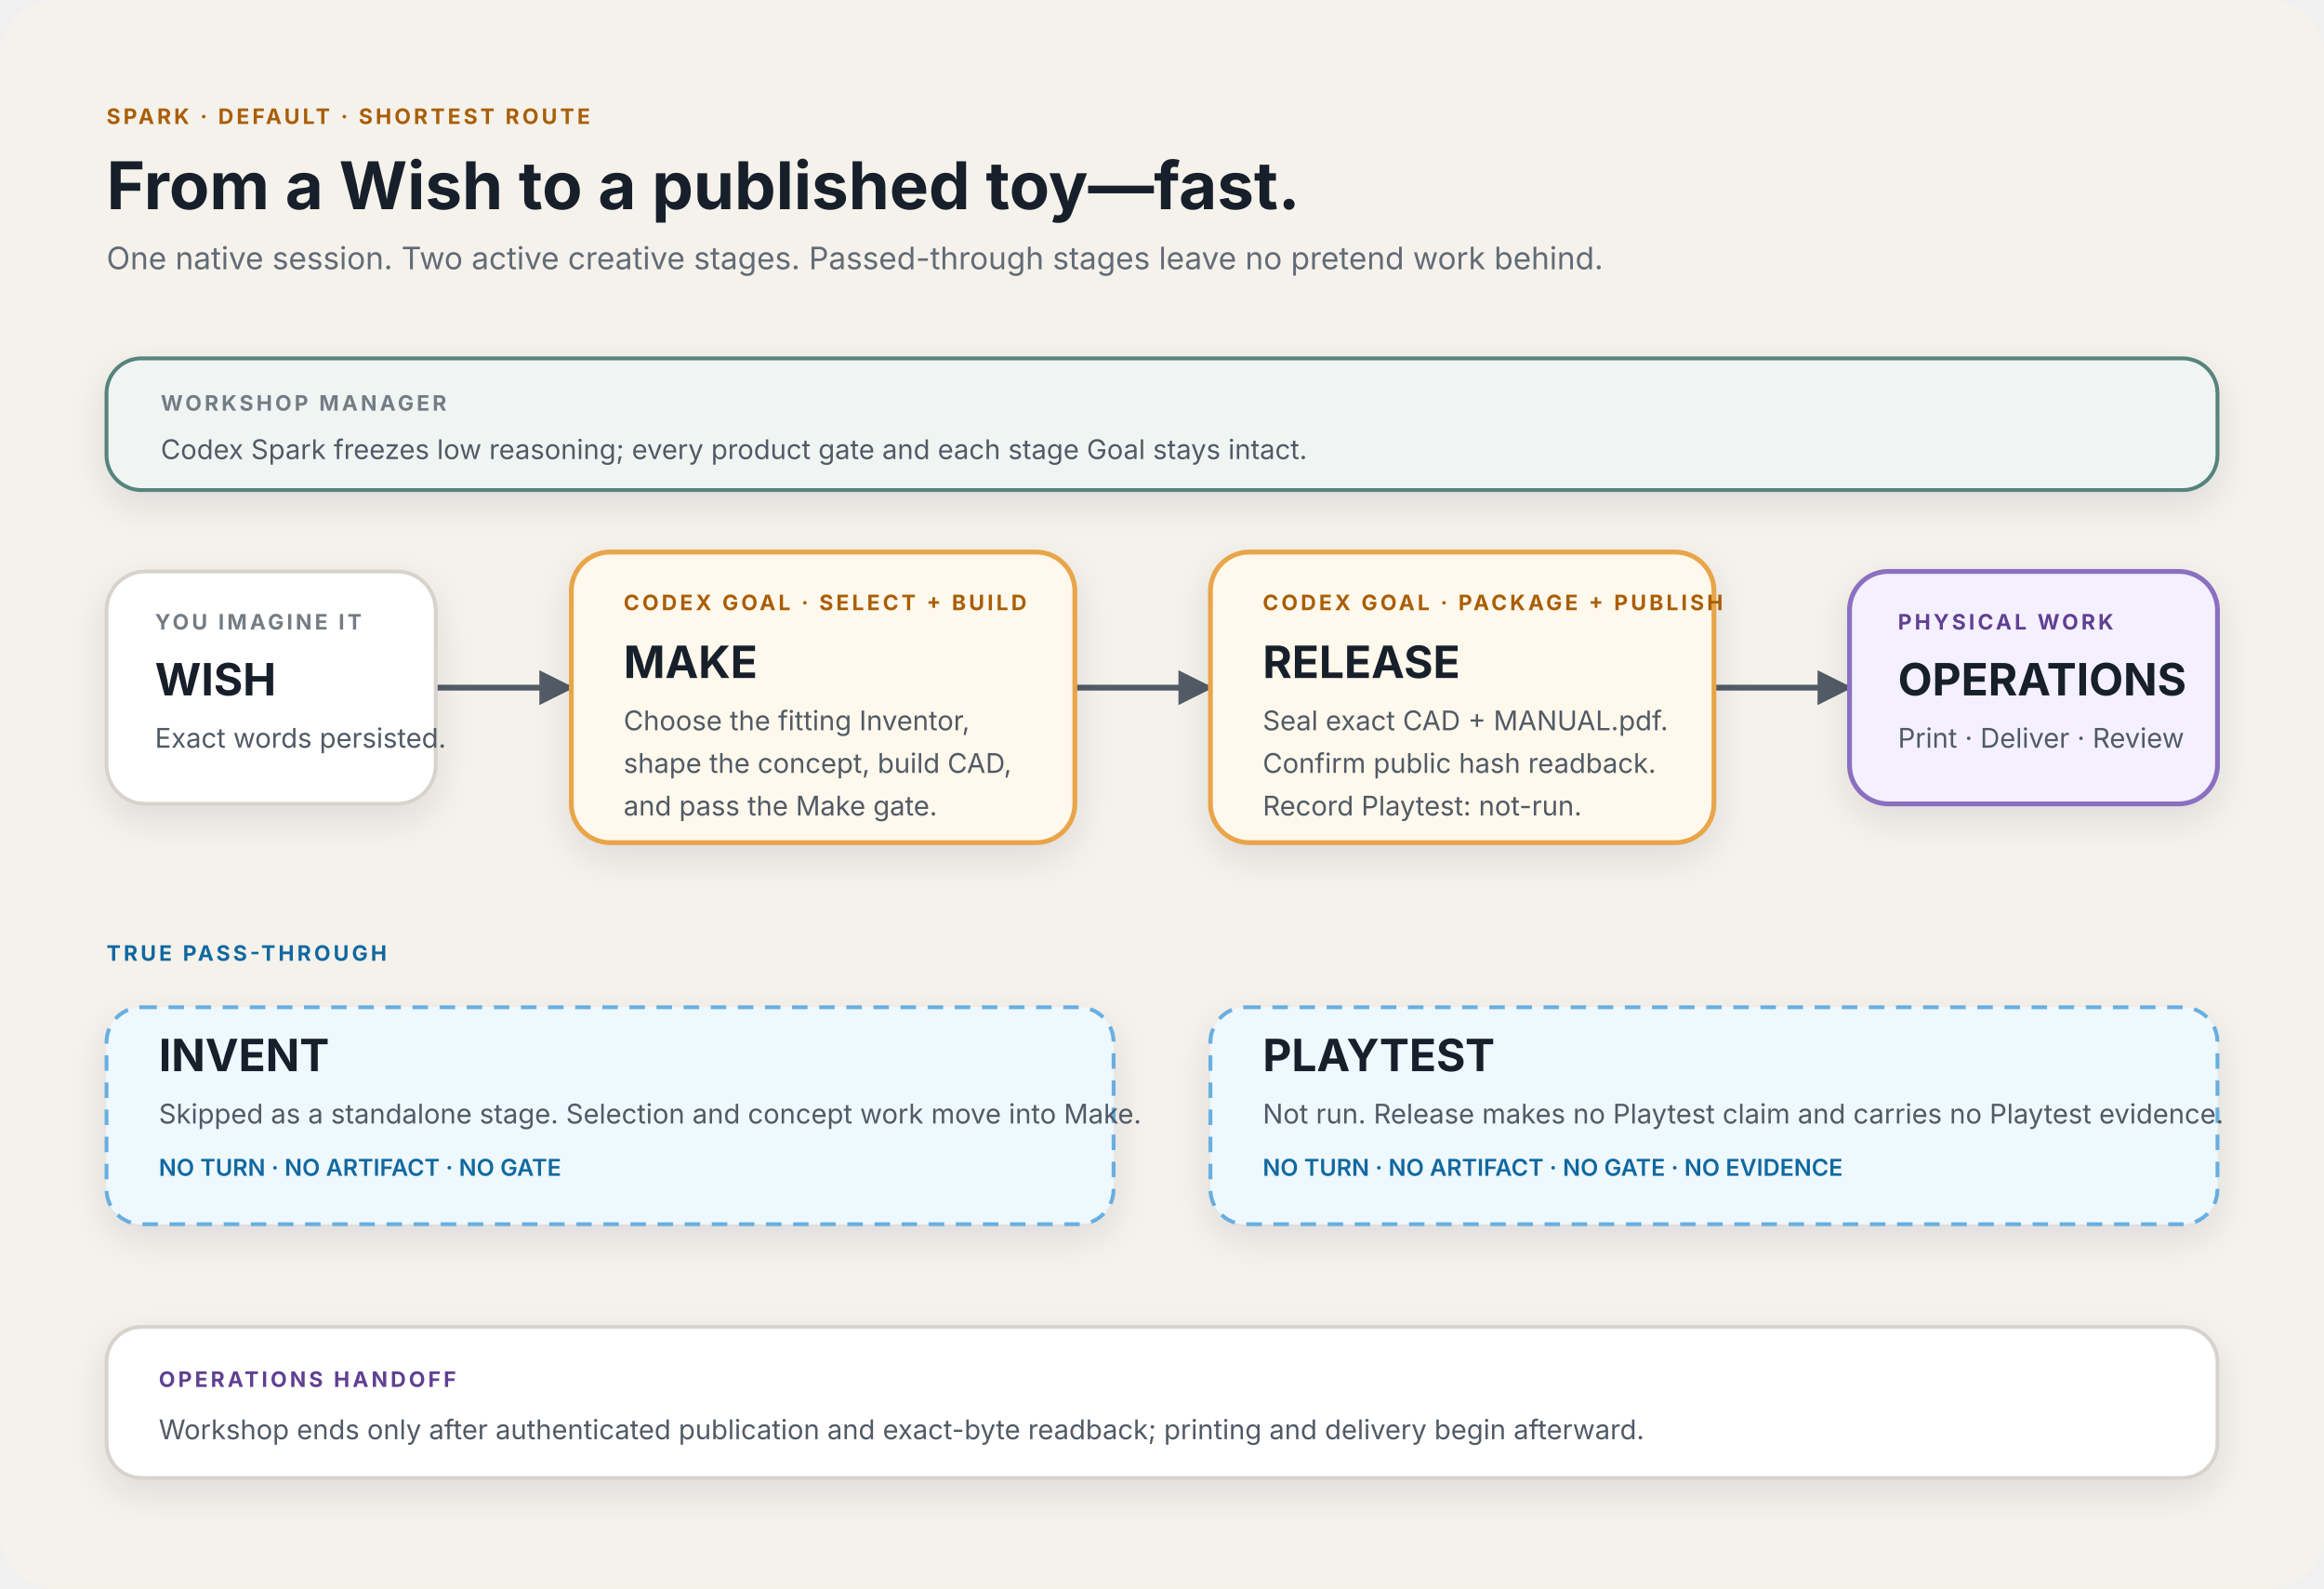
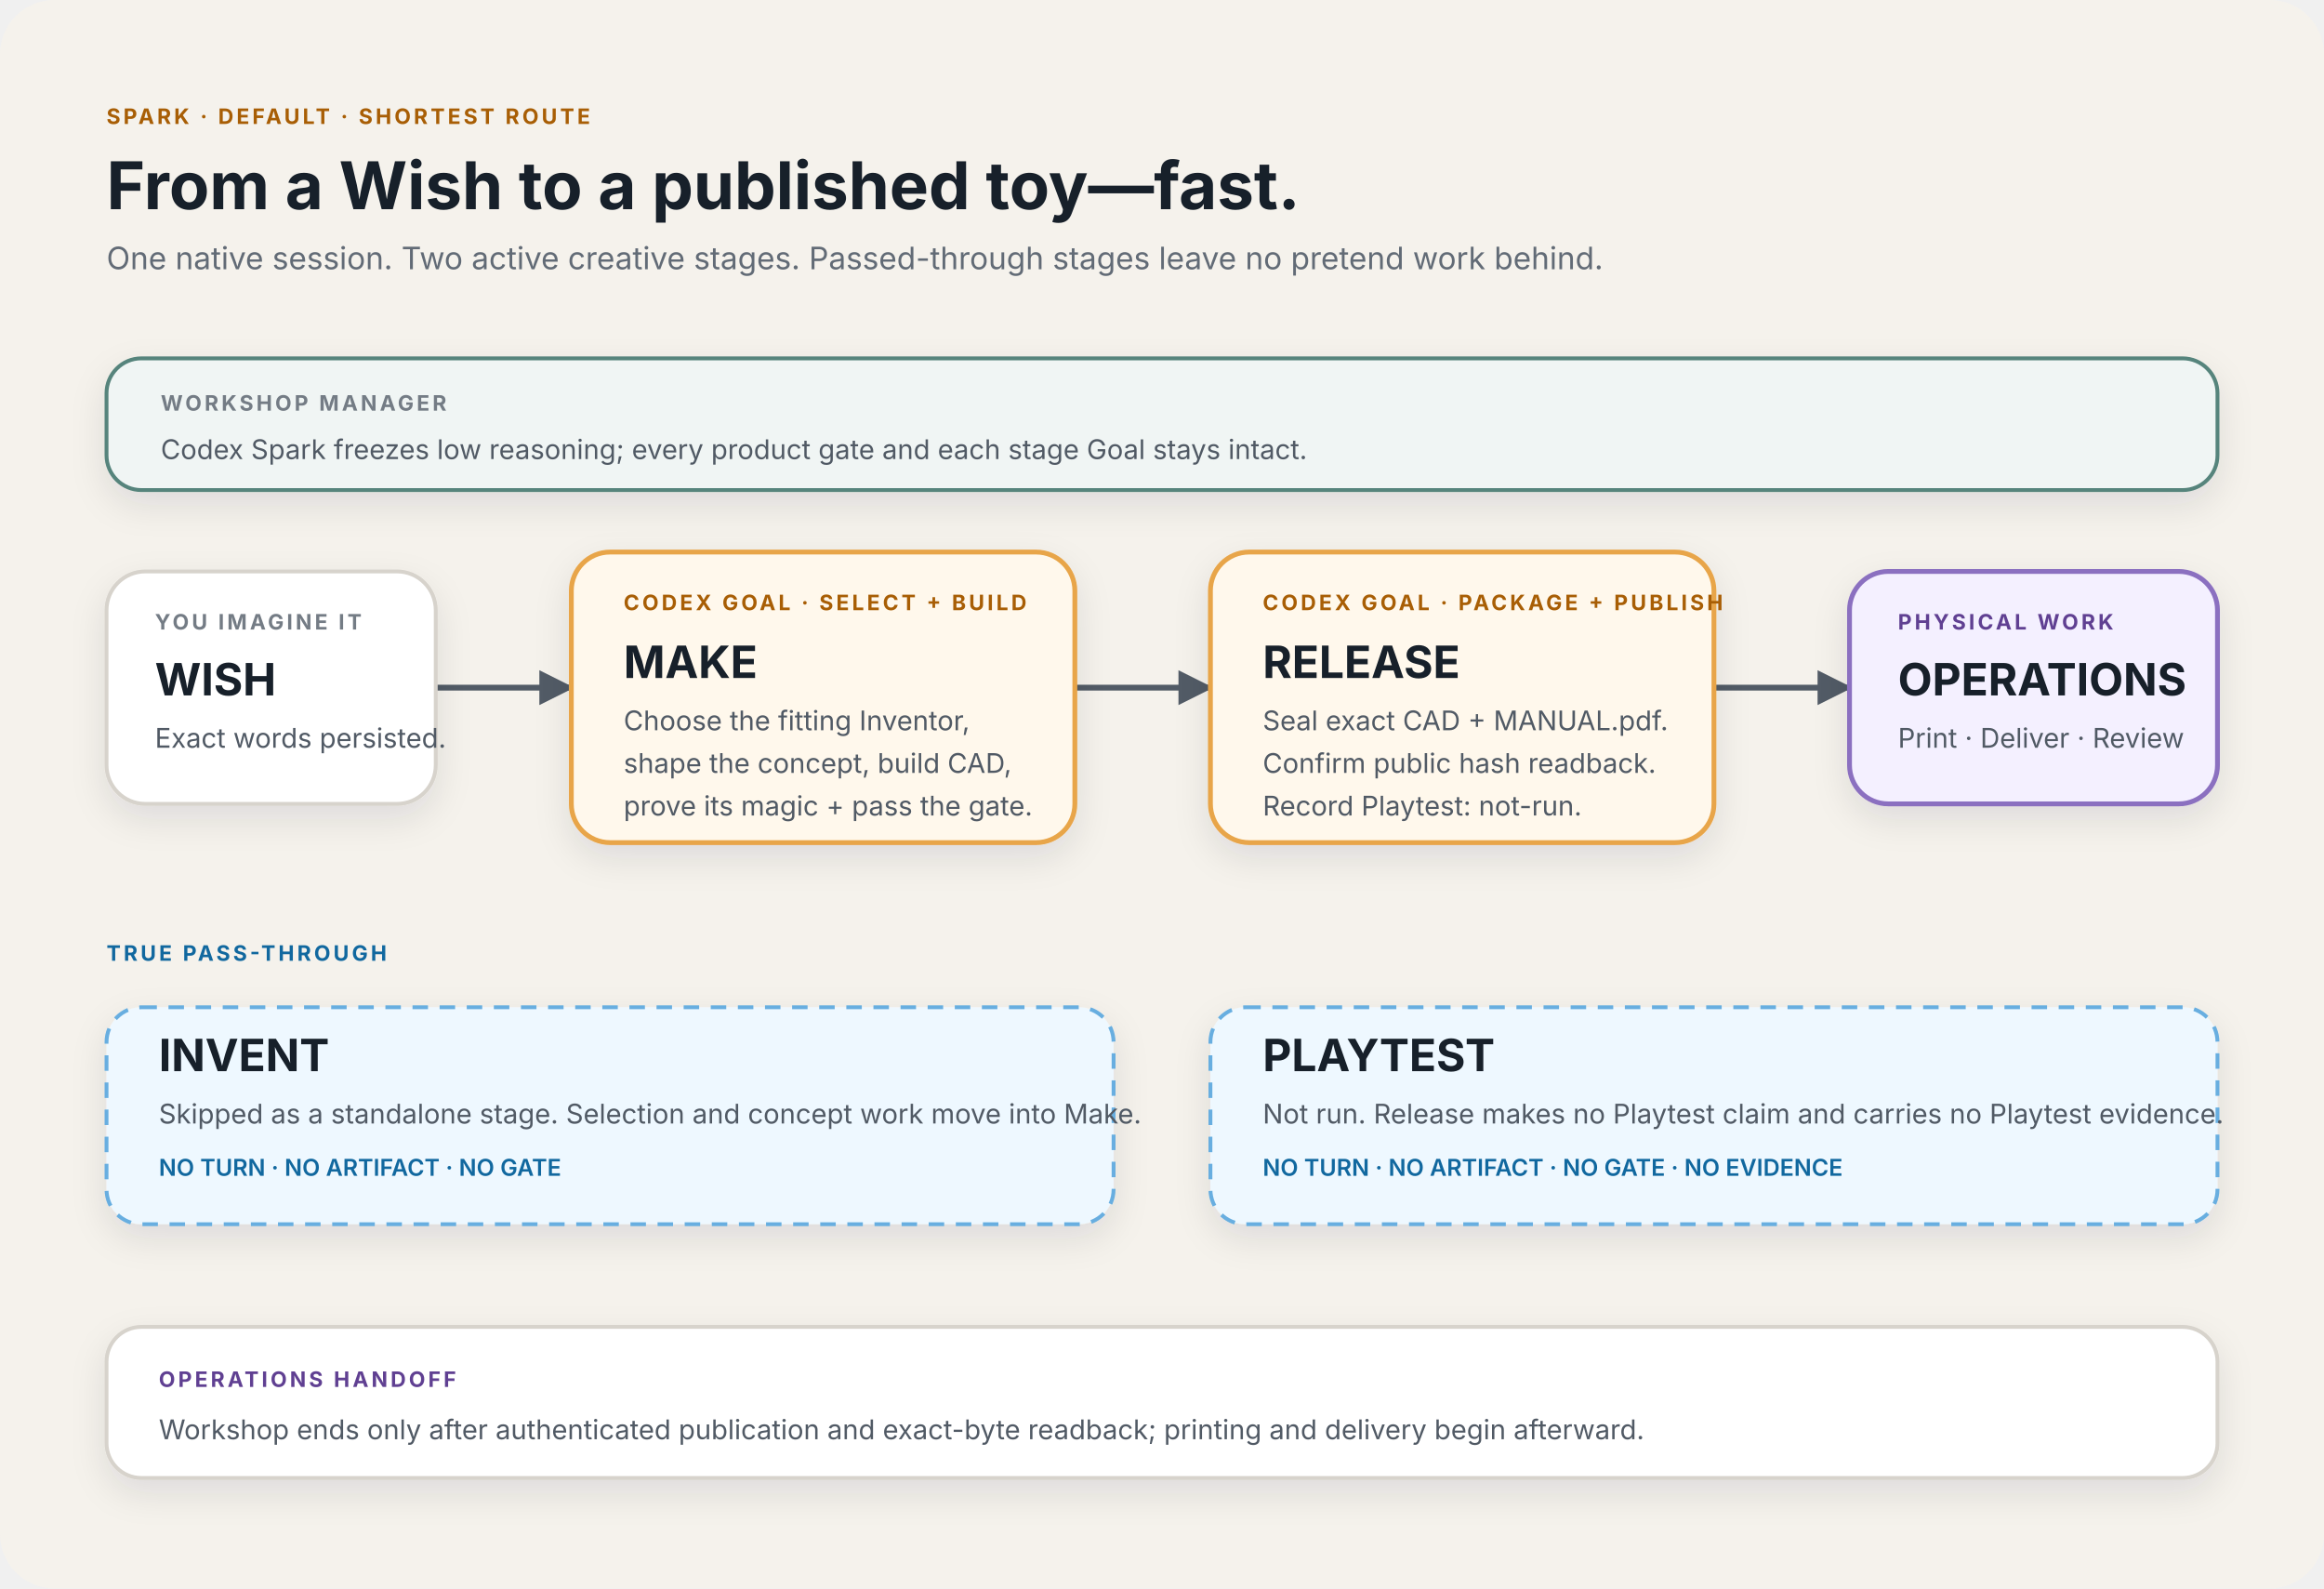
<svg xmlns="http://www.w3.org/2000/svg" viewBox="0 0 1200 820" role="img" aria-labelledby="title description">
  <defs>
    <filter id="shadow" x="-20%" y="-25%" width="140%" height="170%">
      <feDropShadow dx="0" dy="7" stdDeviation="9" flood-color="#17202a" flood-opacity="0.10" />
    </filter>
    <marker id="arrow" viewBox="0 0 12 12" markerWidth="18" markerHeight="18" refX="11" refY="6" orient="auto" markerUnits="userSpaceOnUse" overflow="visible">
      <polygon points="0,0 12,6 0,12" fill="#525b66" />
    </marker>
    <style>
      .title { font: 700 34px -apple-system, BlinkMacSystemFont, "Segoe UI", sans-serif; fill: #17202a; }
      .subtitle { font: 400 16px -apple-system, BlinkMacSystemFont, "Segoe UI", sans-serif; fill: #626b76; }
      .eyebrow { font: 700 11px -apple-system, BlinkMacSystemFont, "Segoe UI", sans-serif; letter-spacing: 1.5px; fill: #747c85; }
      .heading { font: 700 23px -apple-system, BlinkMacSystemFont, "Segoe UI", sans-serif; fill: #17202a; }
      .body { font: 400 14px -apple-system, BlinkMacSystemFont, "Segoe UI", sans-serif; fill: #515a65; }
      .small { font: 600 12px -apple-system, BlinkMacSystemFont, "Segoe UI", sans-serif; fill: #626b76; }
      .route { fill: none; stroke: #525b66; stroke-width: 3; marker-end: url(#arrow); }
      .node { fill: #ffffff; stroke: #d7d3cc; stroke-width: 2; }
      .manager { fill: #f0f5f4; stroke: #56847c; stroke-width: 2; }
      .active { fill: #fff8ec; stroke: #e8a548; stroke-width: 2.5; }
      .skip { fill: #eef8ff; stroke: #67aee0; stroke-width: 2; stroke-dasharray: 8 6; }
      .release { fill: #fff8ec; stroke: #e8a548; stroke-width: 2.5; }
      .ops { fill: #f4f0ff; stroke: #8b6fc0; stroke-width: 2.5; }
      .orange { fill: #a85e05; }
      .blue { fill: #11689f; }
      .purple { fill: #604092; }
    </style>
  </defs>
  <rect width="1200" height="820" rx="28" fill="#f5f2ec" />
  <text x="55" y="64" class="eyebrow orange">SPARK · DEFAULT · SHORTEST ROUTE</text>
  <text x="55" y="108" class="title">From a Wish to a published toy—fast.</text>
  <text x="55" y="139" class="subtitle">One native session. Two active creative stages. Passed-through stages leave no pretend work behind.</text>
  <g filter="url(#shadow)">
    <rect x="55" y="185" width="1090" height="68" rx="18" class="manager" />
  </g>
  <text x="83" y="212" class="eyebrow" fill="#376b61">WORKSHOP MANAGER</text>
  <text x="83" y="237" class="body">Codex Spark freezes low reasoning; every product gate and each stage Goal stays intact.</text>
  <path class="route" d="M 225 355 H 295" />
  <path class="route" d="M 555 355 H 625" />
  <path class="route" d="M 885 355 H 955" />
  <g filter="url(#shadow)">
    <rect x="55" y="295" width="170" height="120" rx="20" class="node" />
  </g>
  <text x="80" y="325" class="eyebrow">YOU IMAGINE IT</text>
  <text x="80" y="359" class="heading">WISH</text>
  <text x="80" y="386" class="body">Exact words persisted.</text>
  <g filter="url(#shadow)">
    <rect x="295" y="285" width="260" height="150" rx="20" class="active" />
  </g>
  <text x="322" y="315" class="eyebrow orange">CODEX GOAL · SELECT + BUILD</text>
  <text x="322" y="350" class="heading">MAKE</text>
  <text x="322" y="377" class="body">Choose the fitting Inventor,</text>
  <text x="322" y="399" class="body">shape the concept, build CAD,</text>
-   <text x="322" y="421" class="body">and pass the Make gate.</text>
+   <text x="322" y="421" class="body">prove its magic + pass the gate.</text>
  <g filter="url(#shadow)">
    <rect x="625" y="285" width="260" height="150" rx="20" class="release" />
  </g>
  <text x="652" y="315" class="eyebrow orange">CODEX GOAL · PACKAGE + PUBLISH</text>
  <text x="652" y="350" class="heading">RELEASE</text>
  <text x="652" y="377" class="body">Seal exact CAD + MANUAL.pdf.</text>
  <text x="652" y="399" class="body">Confirm public hash readback.</text>
  <text x="652" y="421" class="body">Record Playtest: not-run.</text>
  <g filter="url(#shadow)">
    <rect x="955" y="295" width="190" height="120" rx="20" class="ops" />
  </g>
  <text x="980" y="325" class="eyebrow purple">PHYSICAL WORK</text>
  <text x="980" y="359" class="heading">OPERATIONS</text>
  <text x="980" y="386" class="body">Print · Deliver · Review</text>
  <text x="55" y="496" class="eyebrow blue">TRUE PASS-THROUGH</text>
  <g filter="url(#shadow)">
    <rect x="55" y="520" width="520" height="112" rx="18" class="skip" />
  </g>
  <text x="82" y="553" class="heading">INVENT</text>
  <text x="82" y="580" class="body">Skipped as a standalone stage. Selection and concept work move into Make.</text>
  <text x="82" y="607" class="small blue">NO TURN · NO ARTIFACT · NO GATE</text>
  <g filter="url(#shadow)">
    <rect x="625" y="520" width="520" height="112" rx="18" class="skip" />
  </g>
  <text x="652" y="553" class="heading">PLAYTEST</text>
  <text x="652" y="580" class="body">Not run. Release makes no Playtest claim and carries no Playtest evidence.</text>
  <text x="652" y="607" class="small blue">NO TURN · NO ARTIFACT · NO GATE · NO EVIDENCE</text>
  <g filter="url(#shadow)">
    <rect x="55" y="685" width="1090" height="78" rx="18" fill="#ffffff" stroke="#d7d3cc" stroke-width="2" />
  </g>
  <text x="82" y="716" class="eyebrow purple">OPERATIONS HANDOFF</text>
  <text x="82" y="743" class="body">Workshop ends only after authenticated publication and exact-byte readback; printing and delivery begin afterward.</text>
</svg>
